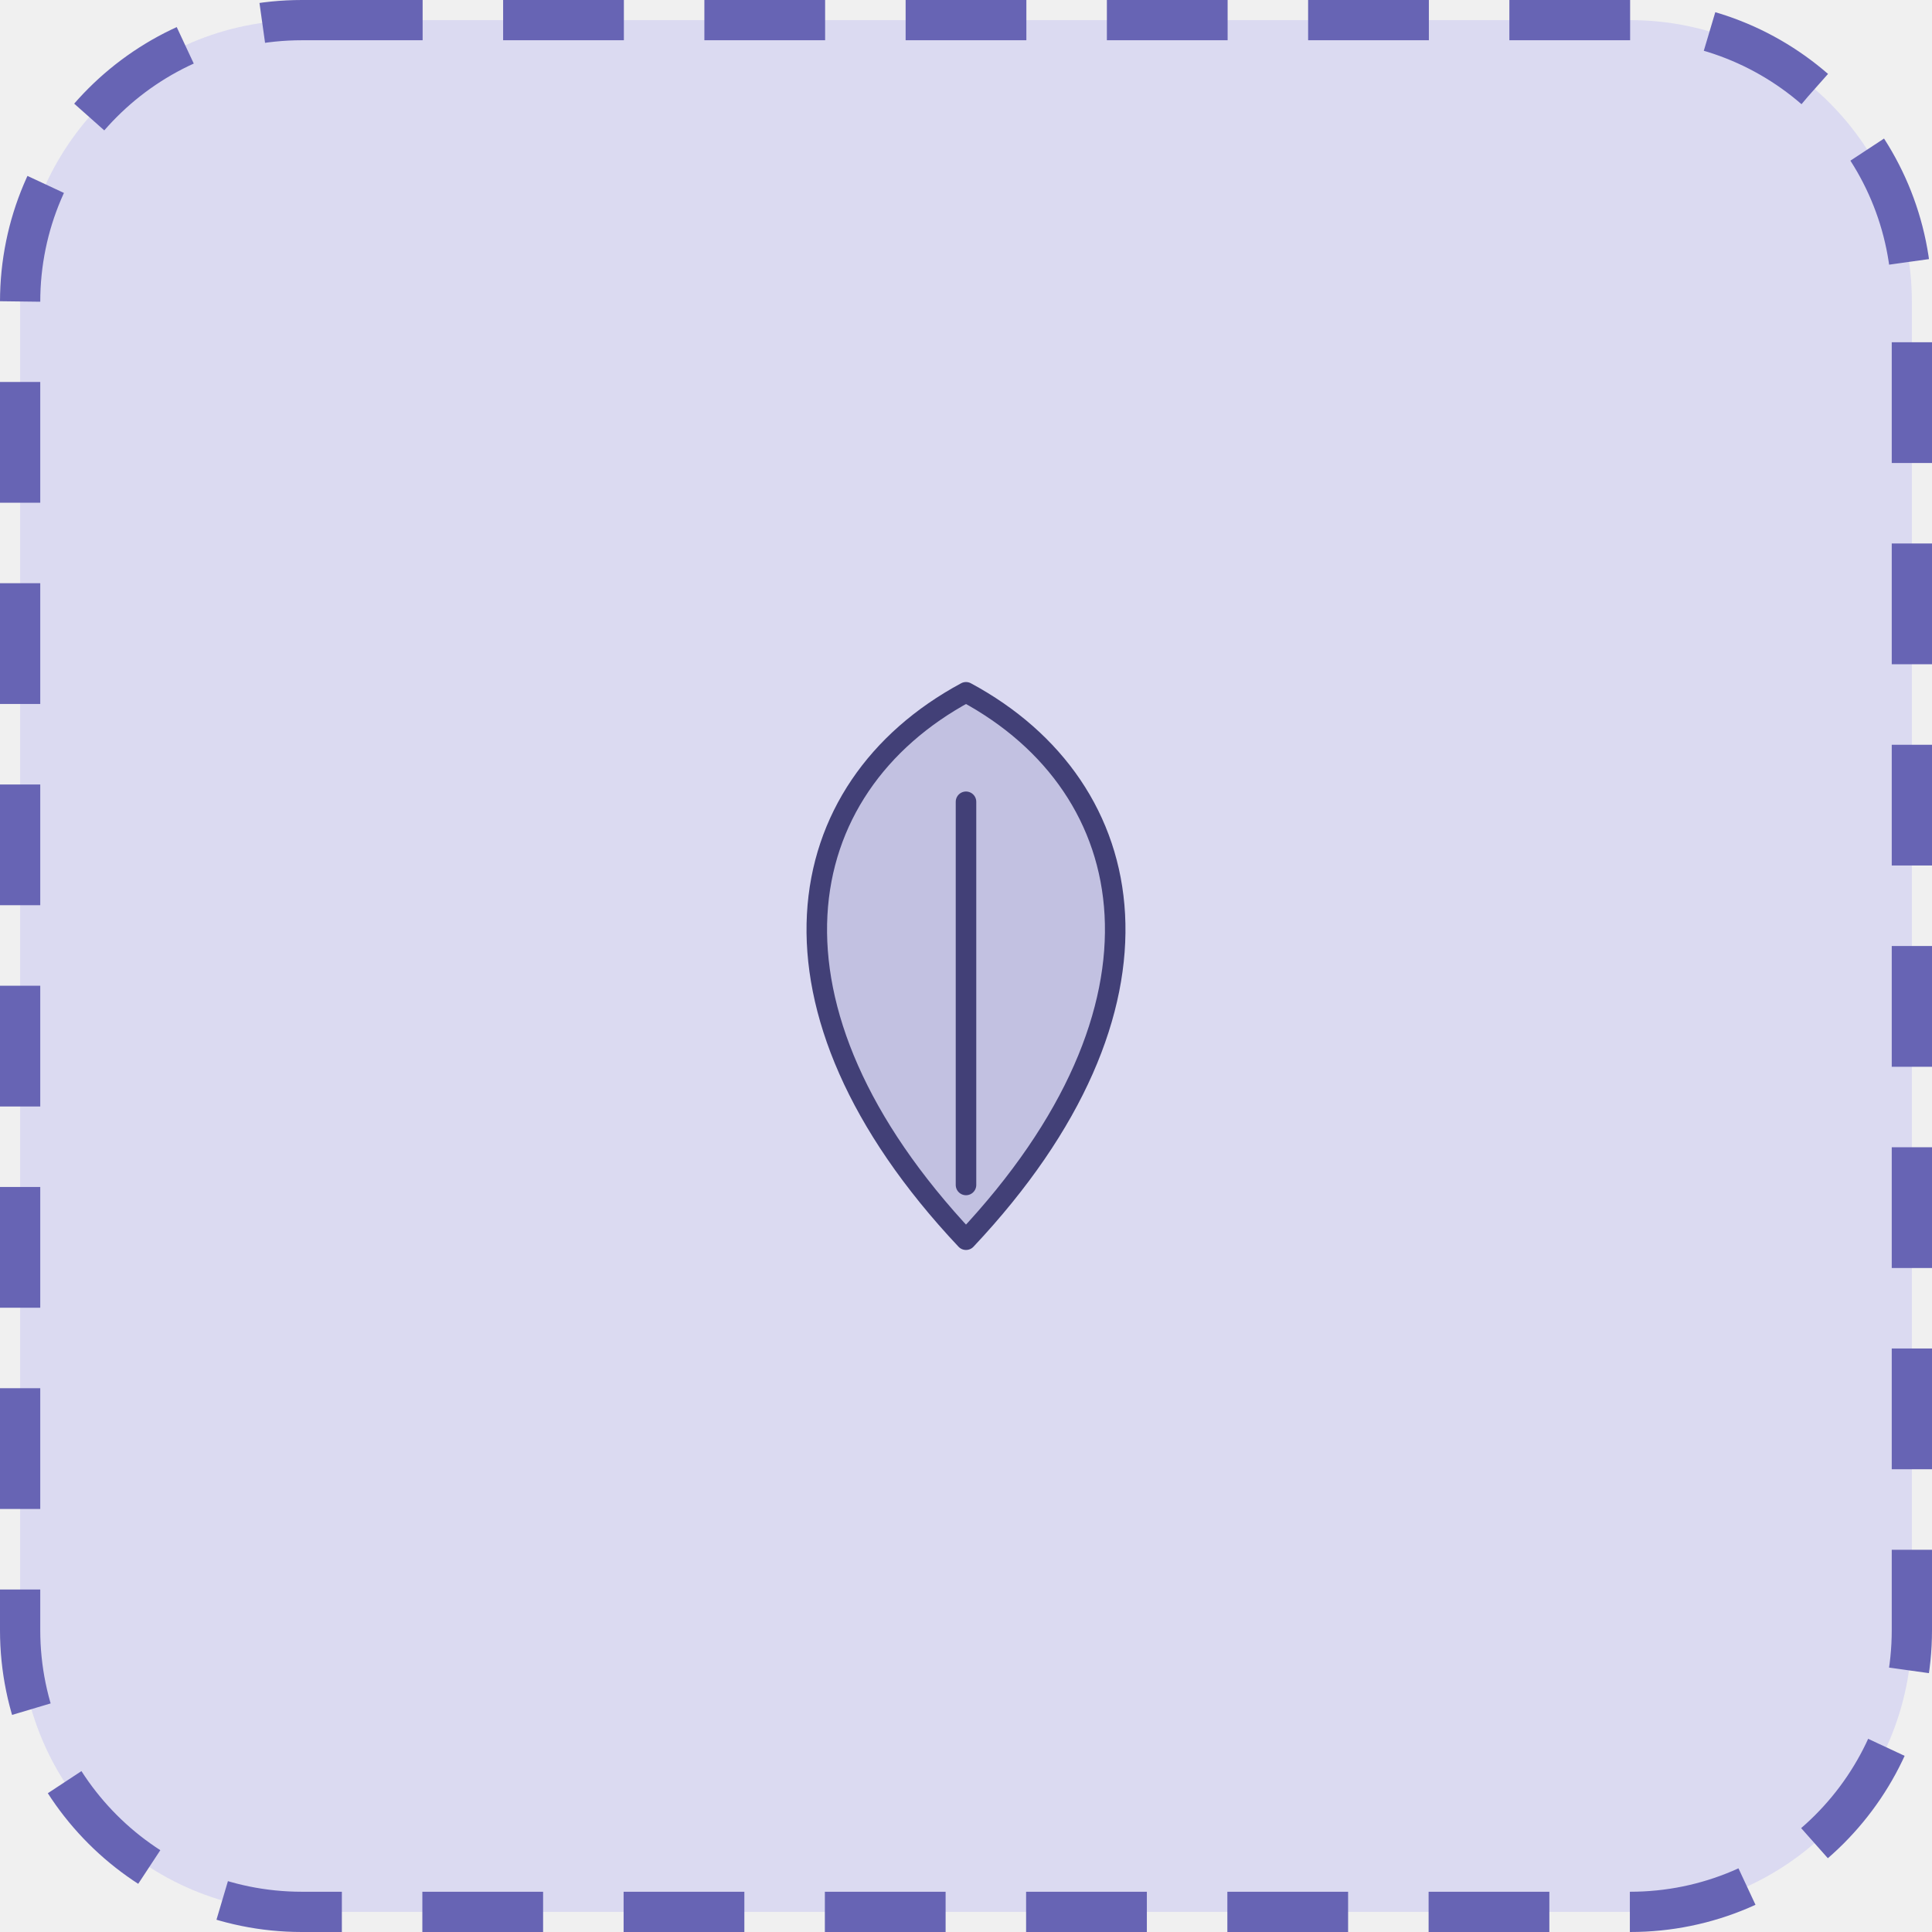
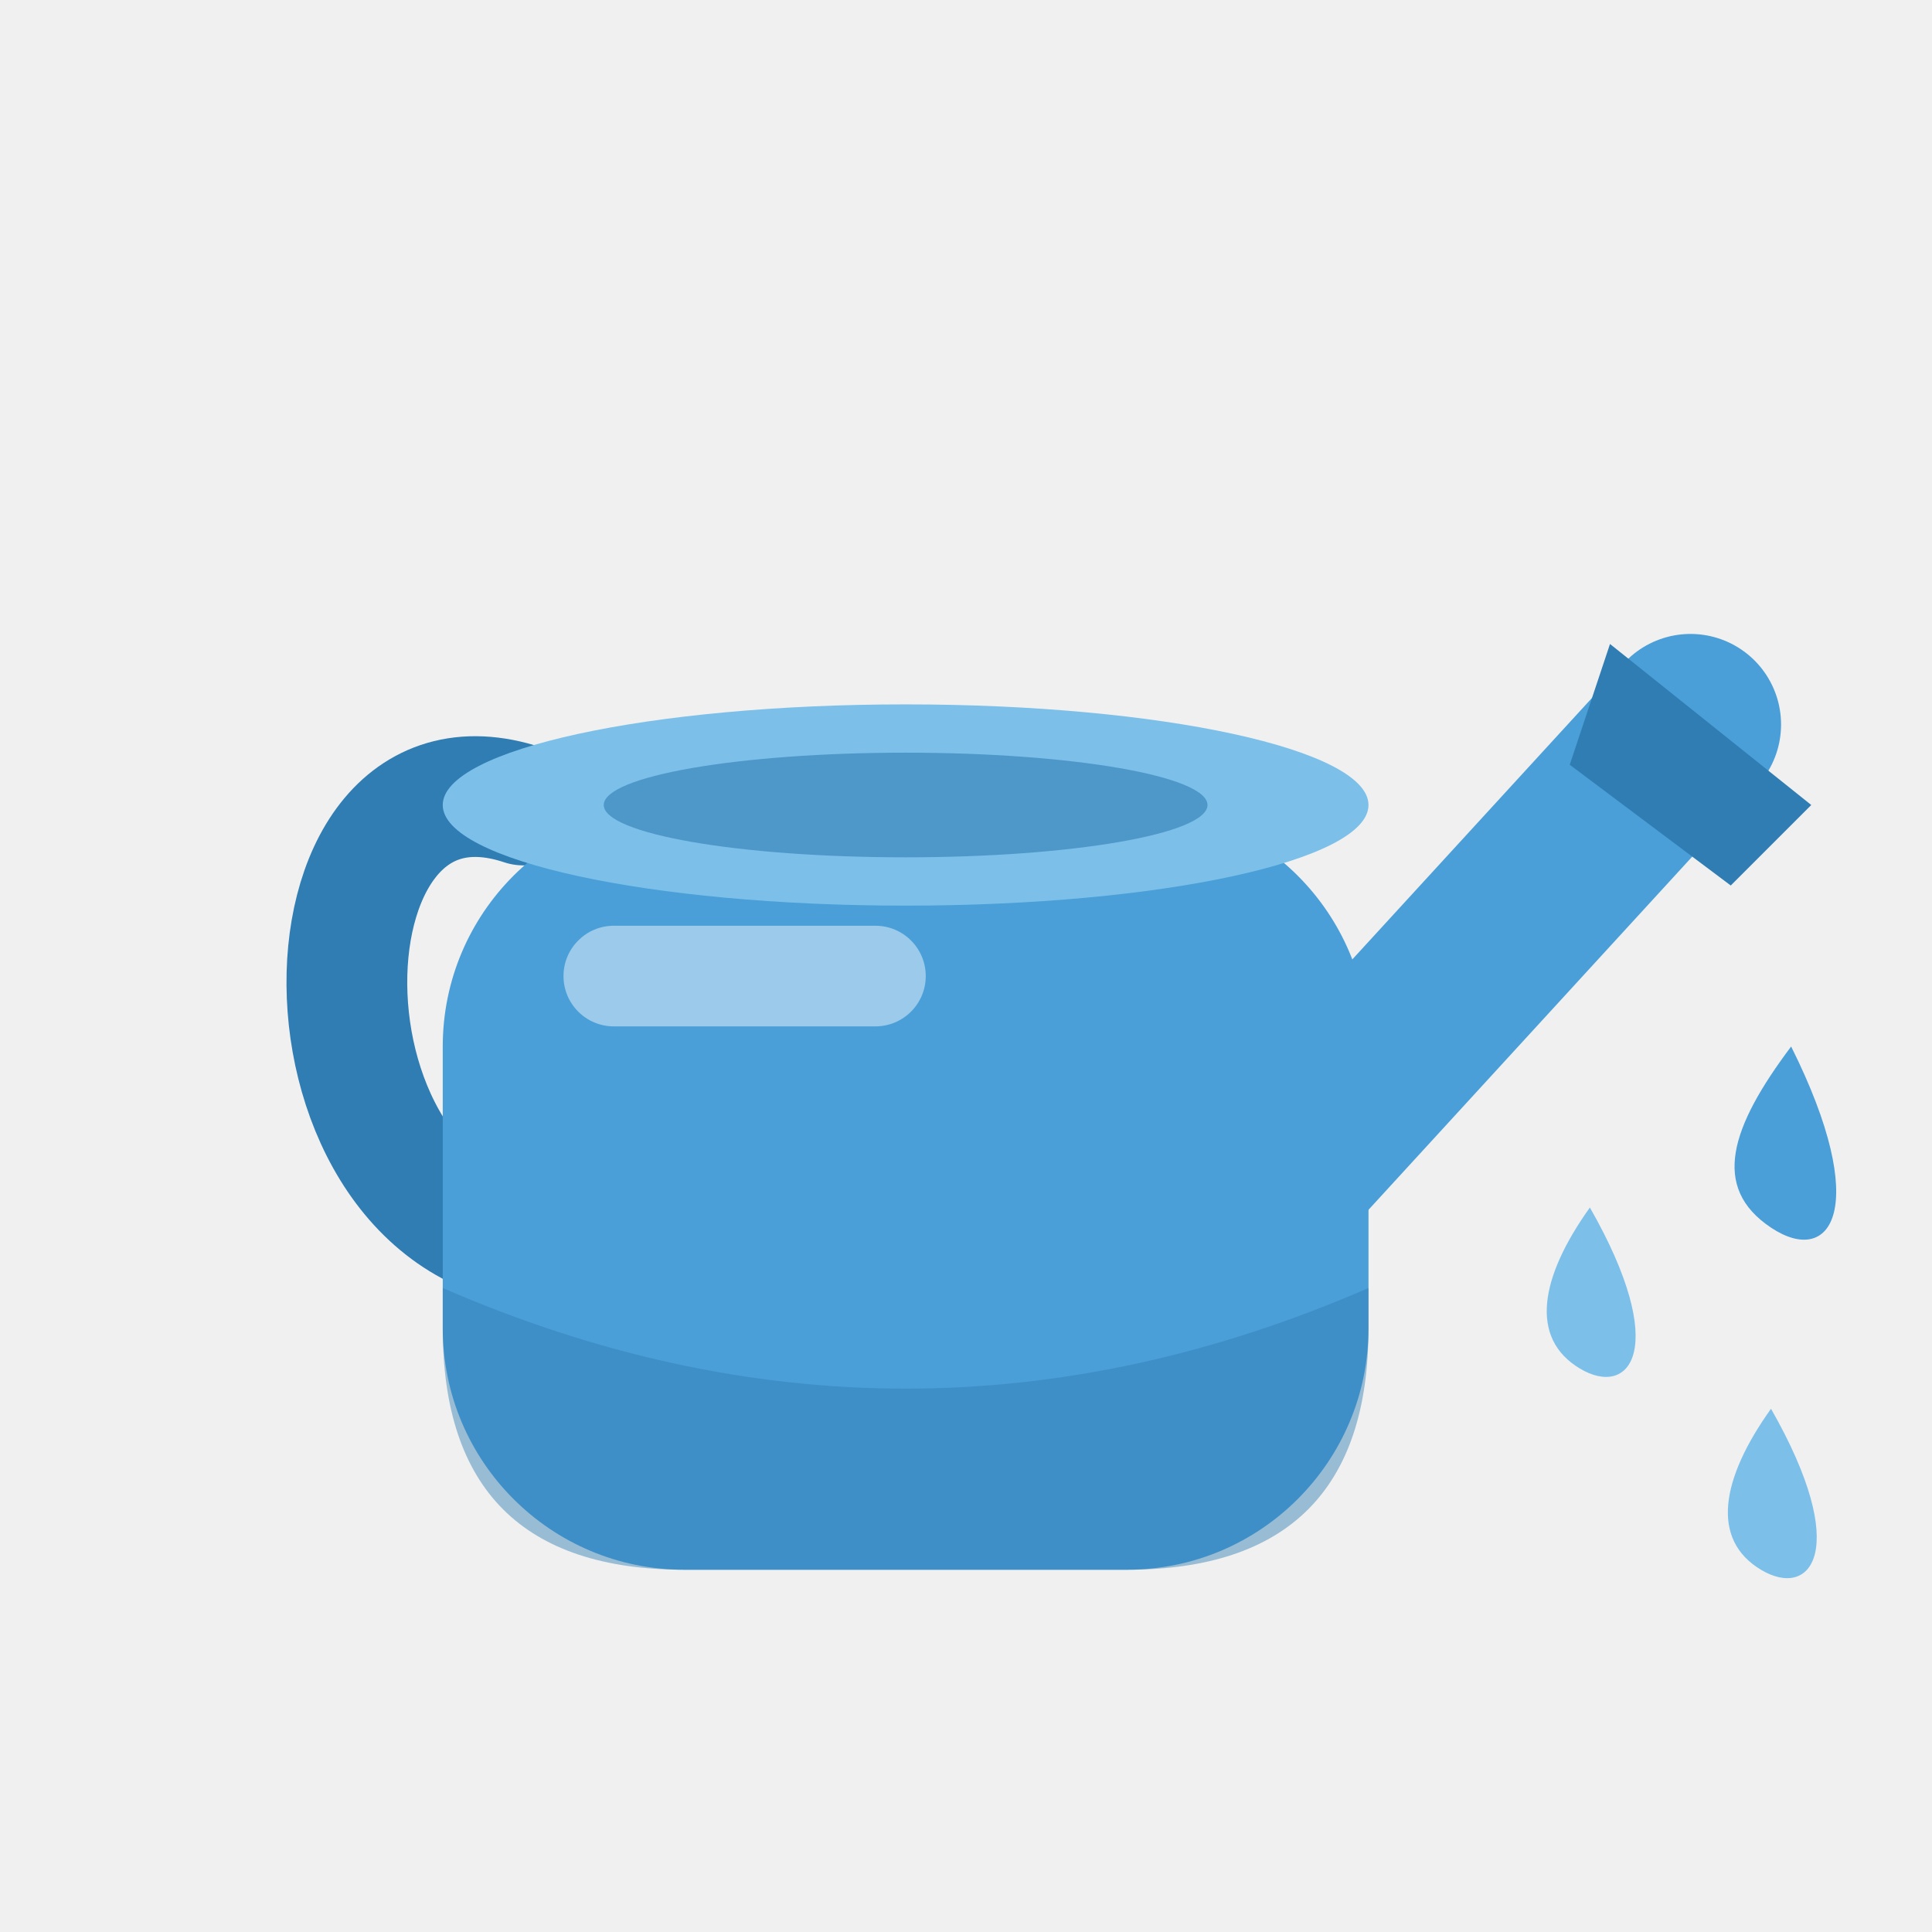
- <svg xmlns="http://www.w3.org/2000/svg" width="96" height="96" viewBox="0 0 96 96">
-   <rect x="1" y="1" width="94" height="94" rx="14" fill="hsl(242 45% 90%)" stroke="hsl(242 35% 55%)" stroke-width="2" stroke-dasharray="6 4" />
-   <g transform="translate(31.68 31.68) scale(0.34)" fill="hsl(242 35% 82%)" stroke="hsl(242 30% 36%)" stroke-width="3" stroke-linejoin="round" stroke-linecap="round">
-     <path d="M48 8C74 22 80 54 48 88C16 54 22 22 48 8Z" />
-     <path d="M48 24V80" fill="none" />
-   </g>
+ <svg xmlns="http://www.w3.org/2000/svg" width="96" height="96" viewBox="0 0 96 96" role="img">
+   <path d="M62 60L84 36" stroke="#4a9fd8" stroke-width="9" stroke-linecap="round" />
+   <path d="M26 40C14 36 14 62 28 62" fill="none" stroke="#2f7db3" stroke-width="6" stroke-linecap="round" />
+   <rect x="22" y="40" width="46" height="38" rx="12" fill="#4a9fd8" />
+   <path d="M22 64Q45 74 68 64L68 66Q68 78 56 78L34 78Q22 78 22 66Z" fill="#2f7db3" opacity=".45" />
+   <rect x="28" y="46" width="18" height="5" rx="2.5" fill="#fff" opacity=".45" />
+   <ellipse cx="45" cy="40" rx="23" ry="5" fill="#7cc0ea" />
+   <ellipse cx="45" cy="40" rx="15" ry="2.6" fill="#2f7db3" opacity=".6" />
+   <path d="M80 32L90 40L86 44L78 38Z" fill="#2f7db3" />
+   <path d="M89 52c-3 4-4 7-1 9s5-1 1-9z" fill="#4a9fd8" />
+   <path d="M79 60c-2.5 3.5-3 6.5-.5 8s4.5-1 .5-8z" fill="#7cc0ea" />
+   <path d="M88 70c-2.5 3.5-3 6.5-.5 8s4.5-1 .5-8z" fill="#7cc0ea" />
</svg>
